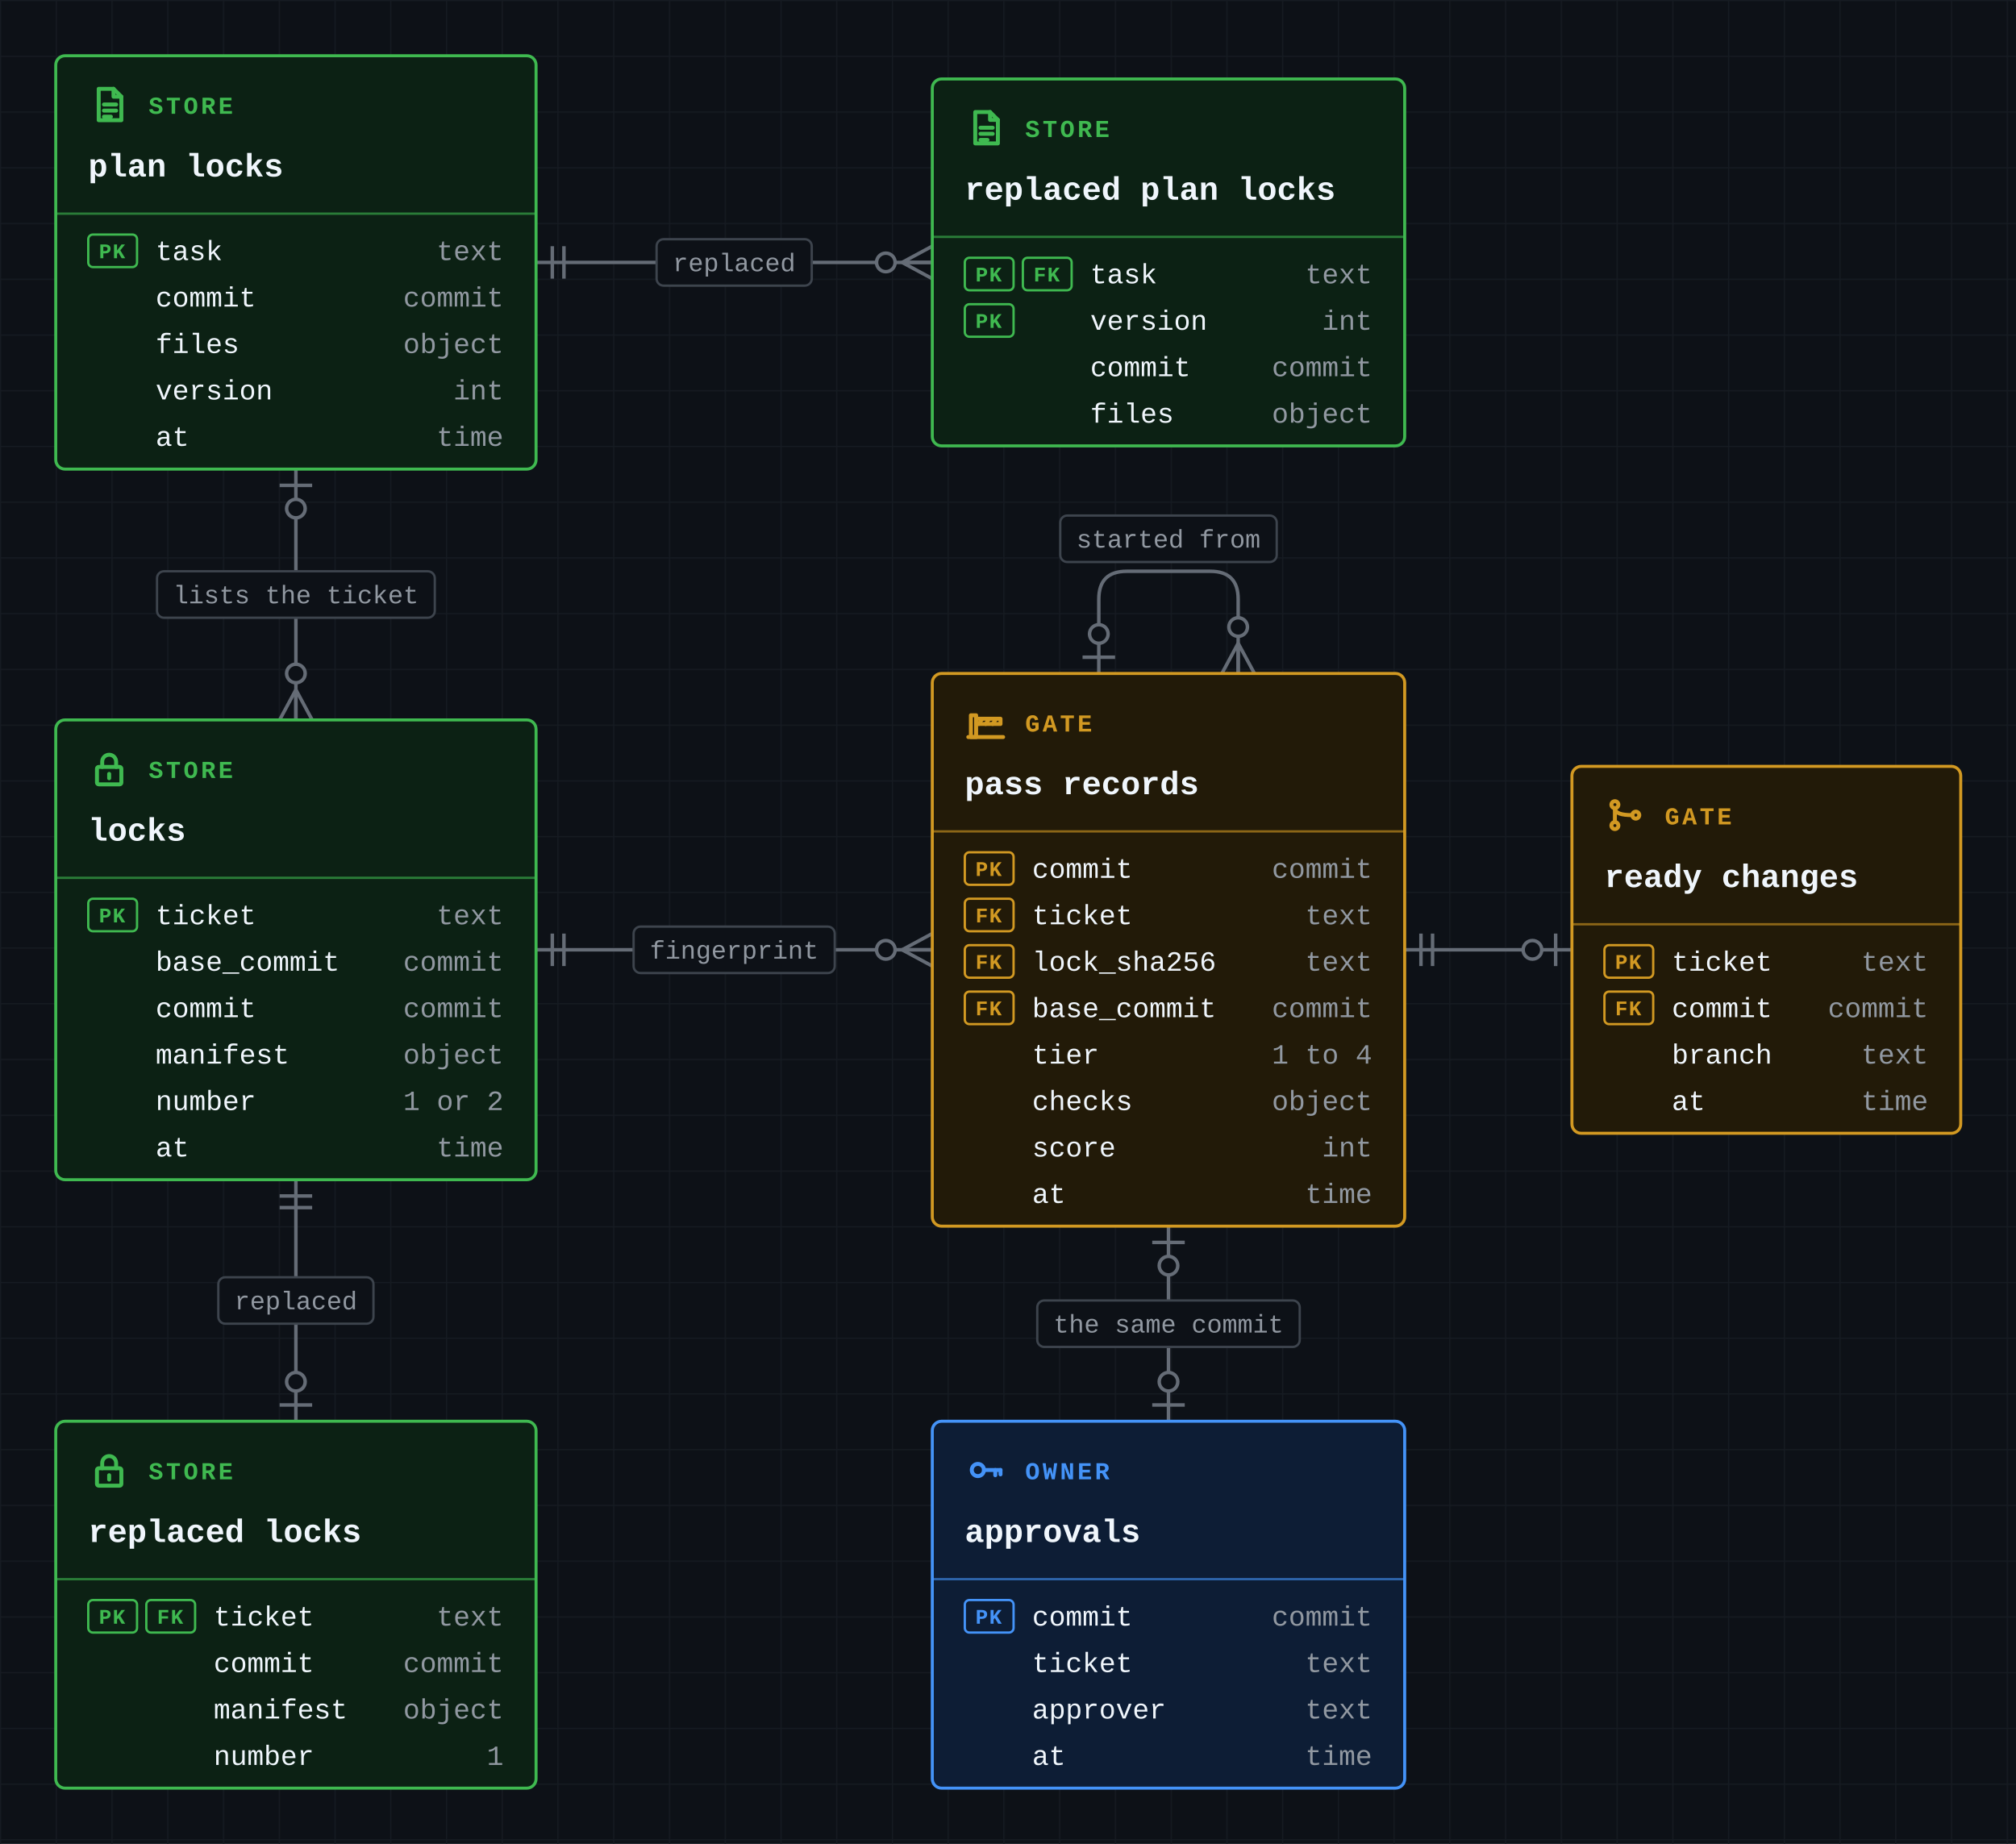
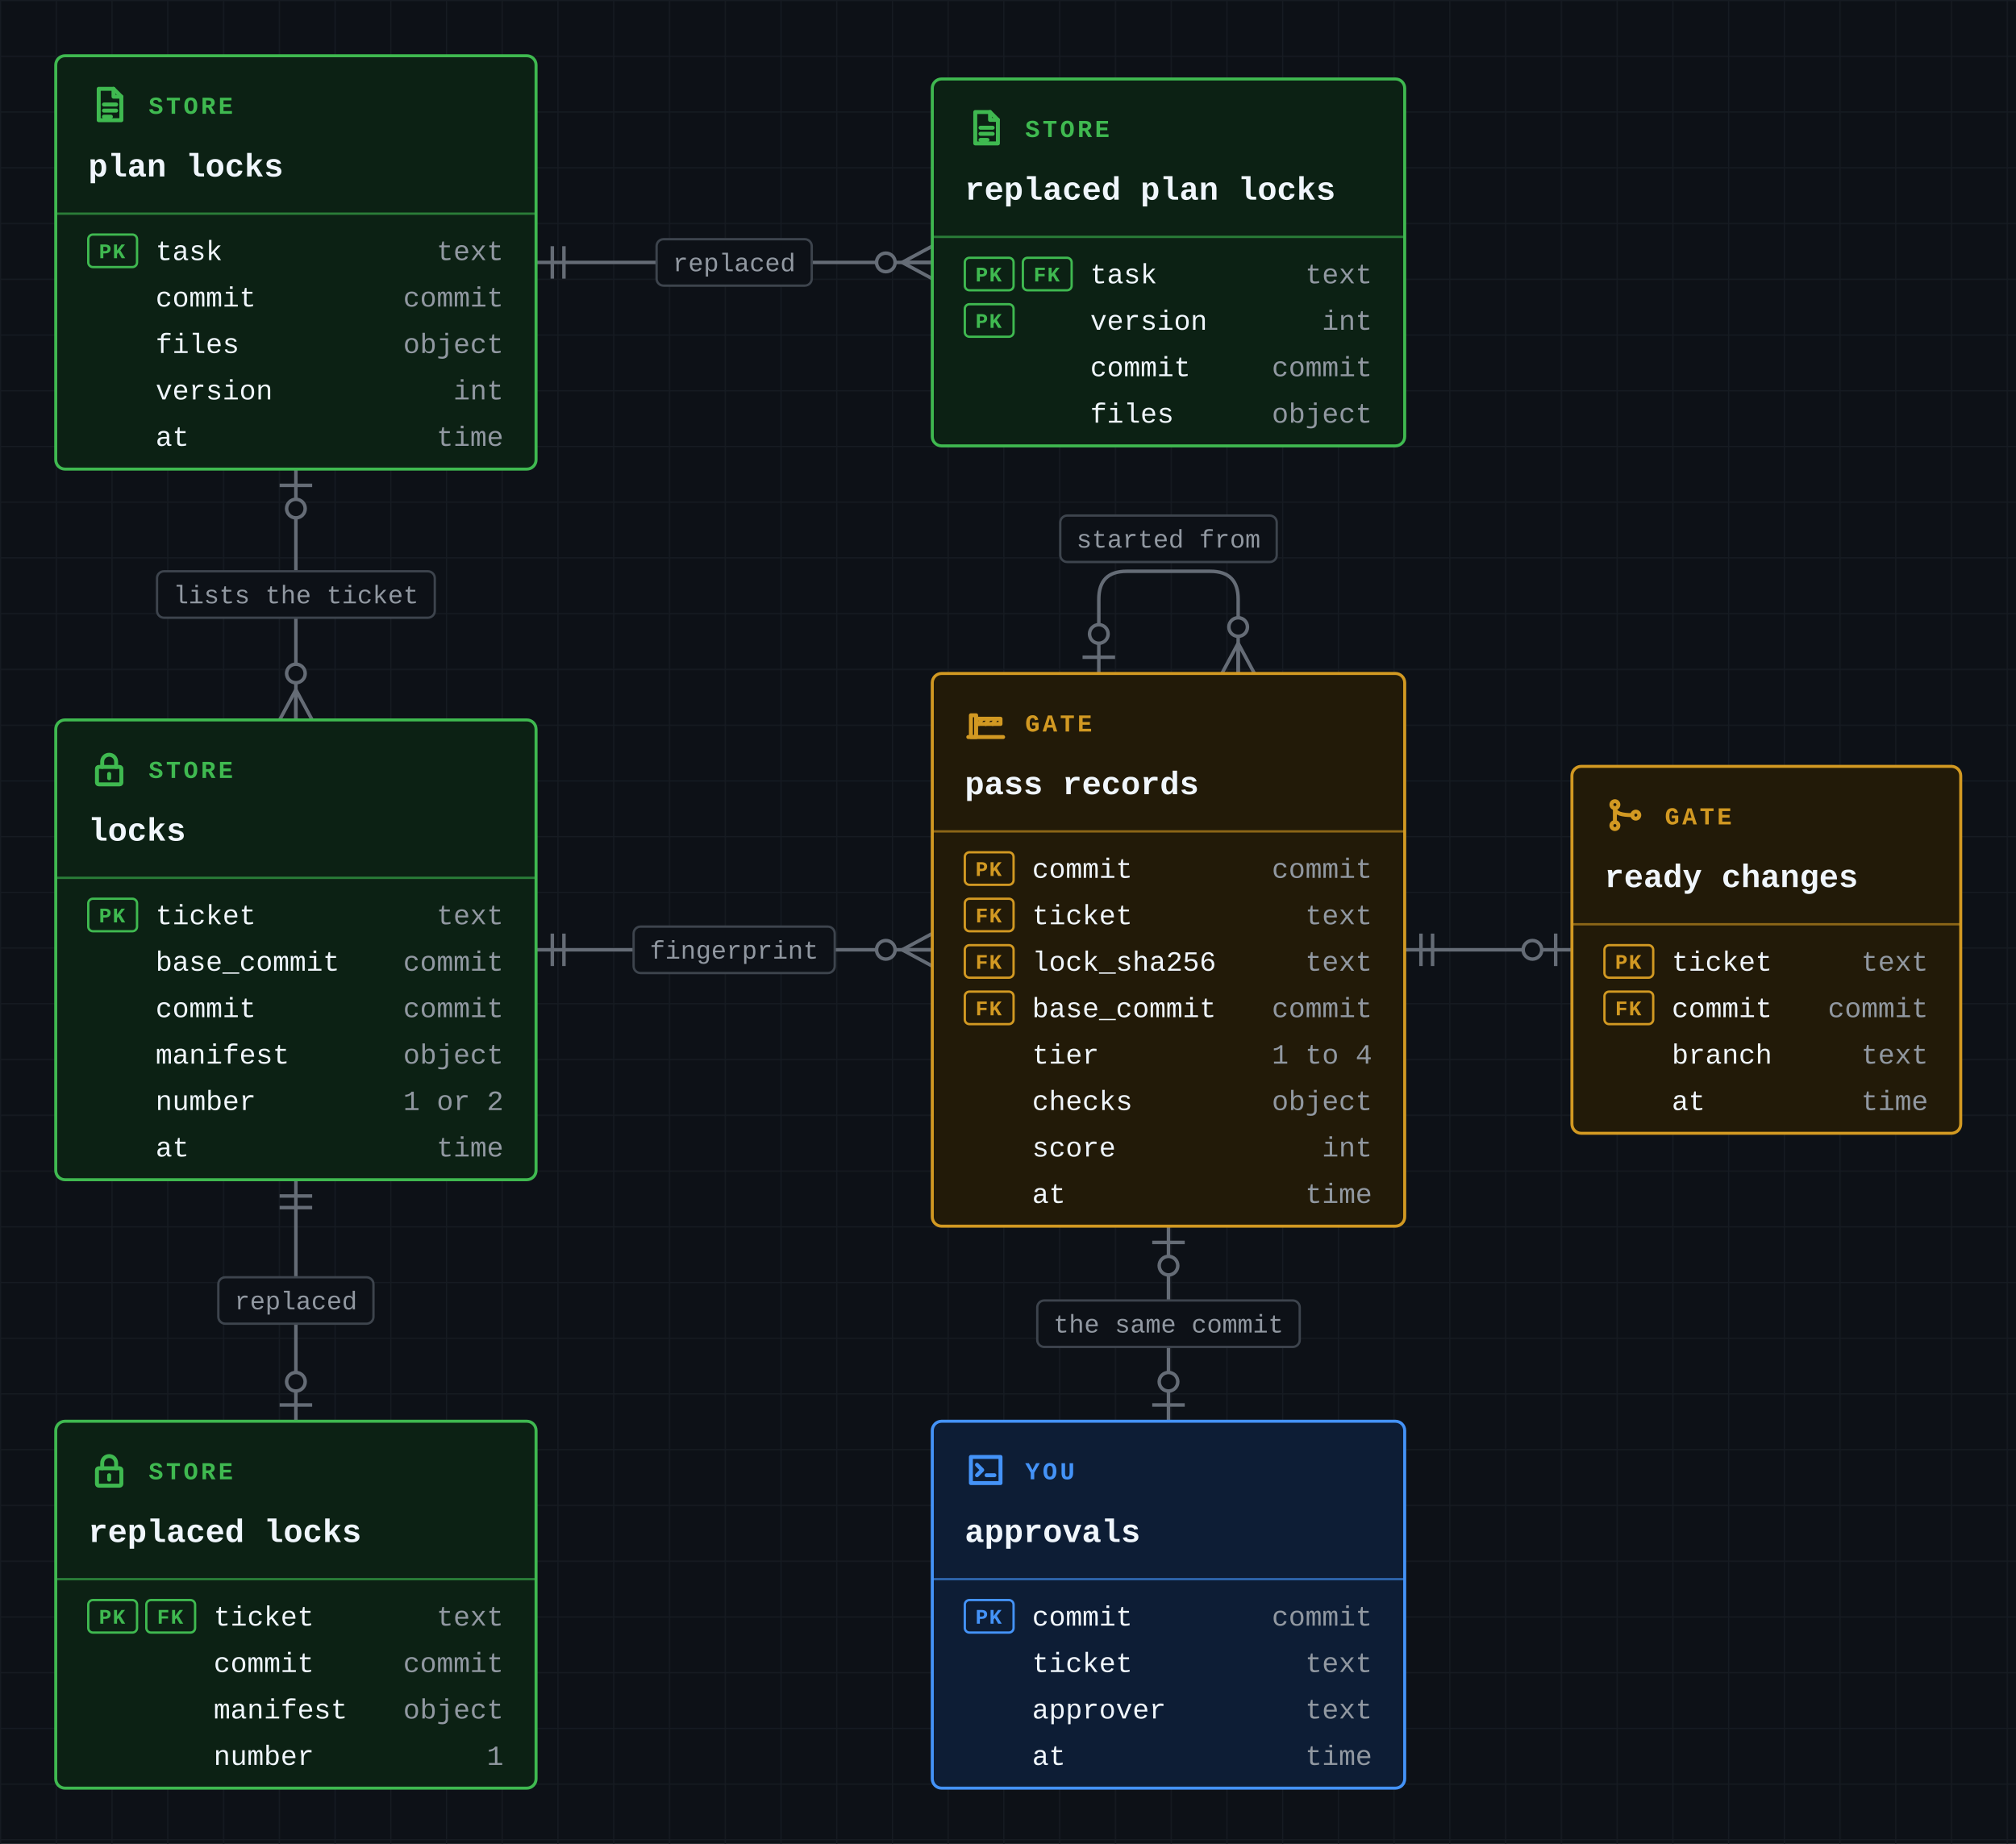
<svg xmlns="http://www.w3.org/2000/svg" viewBox="-24 -24 868 794" width="868" height="794" role="img" aria-labelledby="title desc" font-family="ui-monospace, SFMono-Regular, 'JetBrains Mono', 'Cascadia Mono', Menlo, Consolas, 'Liberation Mono', monospace">
  <defs>
    <marker id="end-triangle" data-end="triangle" viewBox="0 0 16 14" refX="16" refY="7" markerWidth="16" markerHeight="14" markerUnits="userSpaceOnUse" orient="auto-start-reverse">
      <path d="M1,1 L15,7 L1,13 Z" fill="#0d1117" stroke="#656c76" stroke-width="1.4" stroke-linejoin="round" />
    </marker>
    <marker id="end-arrow" data-end="arrow" viewBox="0 0 14 14" refX="14" refY="7" markerWidth="14" markerHeight="14" markerUnits="userSpaceOnUse" orient="auto-start-reverse">
      <path d="M2,2 L13,7 L2,12" fill="none" stroke="#656c76" stroke-width="1.6" stroke-linecap="round" stroke-linejoin="round" />
    </marker>
    <marker id="end-diamond" data-end="diamond" viewBox="0 0 22 12" refX="22" refY="6" markerWidth="22" markerHeight="12" markerUnits="userSpaceOnUse" orient="auto-start-reverse">
      <path d="M1,6 L11,1 L21,6 L11,11 Z" fill="#656c76" stroke="#656c76" stroke-width="1.4" stroke-linejoin="round" />
    </marker>
    <marker id="end-open-diamond" data-end="open diamond" viewBox="0 0 22 12" refX="22" refY="6" markerWidth="22" markerHeight="12" markerUnits="userSpaceOnUse" orient="auto-start-reverse">
      <path d="M1,6 L11,1 L21,6 L11,11 Z" fill="#0d1117" stroke="#656c76" stroke-width="1.4" stroke-linejoin="round" />
    </marker>
    <marker id="end-exactly-one" data-end="exactly one" viewBox="0 0 26 18" refX="26" refY="9" markerWidth="26" markerHeight="18" markerUnits="userSpaceOnUse" orient="auto-start-reverse">
      <path d="M14,2 V16 M19,2 V16" fill="none" stroke="#656c76" stroke-width="1.5" />
    </marker>
    <marker id="end-zero-or-one" data-end="zero or one" viewBox="0 0 26 18" refX="26" refY="9" markerWidth="26" markerHeight="18" markerUnits="userSpaceOnUse" orient="auto-start-reverse">
      <circle cx="9" cy="9" r="4" fill="#0d1117" stroke="#656c76" stroke-width="1.5" />
      <path d="M19,2 V16" fill="none" stroke="#656c76" stroke-width="1.5" />
    </marker>
    <marker id="end-one-or-many" data-end="one or many" viewBox="0 0 26 18" refX="26" refY="9" markerWidth="26" markerHeight="18" markerUnits="userSpaceOnUse" orient="auto-start-reverse">
      <path d="M8,2 V16 M13,9 L26,2 M13,9 L26,16 M13,9 H26" fill="none" stroke="#656c76" stroke-width="1.5" />
    </marker>
    <marker id="end-zero-or-many" data-end="zero or many" viewBox="0 0 26 18" refX="26" refY="9" markerWidth="26" markerHeight="18" markerUnits="userSpaceOnUse" orient="auto-start-reverse">
      <circle cx="6" cy="9" r="4" fill="#0d1117" stroke="#656c76" stroke-width="1.5" />
      <path d="M13,9 L26,2 M13,9 L26,16 M13,9 H26" fill="none" stroke="#656c76" stroke-width="1.5" />
    </marker>
    <pattern id="grid" x="-24" y="-24" width="24" height="24" patternUnits="userSpaceOnUse">
      <path d="M24 0H0V24" fill="none" stroke="#161b22" stroke-width="1" />
    </pattern>
  </defs>
  <rect x="-24" y="-24" width="868" height="794" fill="#0d1117" />
  <rect x="-24" y="-24" width="868" height="794" fill="url(#grid)" />
  <path class="relation" data-from="plans" data-to="oldplans" d="M206.8,89.0 L377.4,89.0" fill="none" stroke="#656c76" stroke-width="1.5" stroke-linejoin="round" marker-start="url(#end-exactly-one)" marker-end="url(#end-zero-or-many)" />
  <path class="relation" data-from="plans" data-to="locks" d="M103.4,178.0 L103.4,286.0" fill="none" stroke="#656c76" stroke-width="1.5" stroke-linejoin="round" marker-start="url(#end-zero-or-one)" marker-end="url(#end-zero-or-many)" />
  <path class="relation" data-from="locks" data-to="oldlocks" d="M103.4,484.0 L103.4,588.0" fill="none" stroke="#656c76" stroke-width="1.5" stroke-linejoin="round" marker-start="url(#end-exactly-one)" marker-end="url(#end-zero-or-one)" />
  <path class="relation" data-from="locks" data-to="passes" d="M206.8,385.0 L377.4,385.0" fill="none" stroke="#656c76" stroke-width="1.5" stroke-linejoin="round" marker-start="url(#end-exactly-one)" marker-end="url(#end-zero-or-many)" />
  <path class="relation" data-from="passes" data-to="passes" d="M449.1,266.0 L449.1,234.0 Q449.1,222.0 461.1,222.0 L497.1,222.0 Q509.1,222.0 509.1,234.0 L509.1,266.0" fill="none" stroke="#656c76" stroke-width="1.5" stroke-linejoin="round" marker-start="url(#end-zero-or-one)" marker-end="url(#end-zero-or-many)" />
  <path class="relation" data-from="passes" data-to="ready" d="M580.8,385.0 L652.8,385.0" fill="none" stroke="#656c76" stroke-width="1.5" stroke-linejoin="round" marker-start="url(#end-exactly-one)" marker-end="url(#end-zero-or-one)" />
  <path class="relation" data-from="passes" data-to="approvals" d="M479.1,504.0 L479.1,588.0" fill="none" stroke="#656c76" stroke-width="1.5" stroke-linejoin="round" marker-start="url(#end-zero-or-one)" marker-end="url(#end-zero-or-one)" />
  <g class="er-box" data-box="plans">
    <rect x="0.0" y="0.0" width="206.8" height="178.0" rx="4" fill="#0c2114" stroke="#3fb950" stroke-width="1.3" />
    <g transform="translate(14.0,12.0) scale(0.75)" fill="none" stroke="#3fb950" stroke-width="2.27" stroke-linecap="round" stroke-linejoin="round">
      <path d="M6 3h8.5L19 7.5V21H6z" />
      <path d="M14.5 3v4.5H19" />
      <path d="M9 12h7M9 15.5h7M9 19h4" />
    </g>
    <text x="40.0" y="25.0" font-size="10.5" font-weight="700" letter-spacing="1.2" fill="#3fb950">STORE</text>
    <text x="14.0" y="52.0" font-size="14" font-weight="700" fill="#f0f6fc">plan locks</text>
    <line x1="0.0" y1="68.0" x2="206.8" y2="68.0" stroke="#3fb950" stroke-width="1" stroke-opacity="0.6" />
    <rect class="tag" x="14.0" y="77.0" width="21" height="14" rx="2" fill="none" stroke="#3fb950" stroke-width="1" />
    <text x="18.6" y="87.2" font-size="9" font-weight="700" letter-spacing="0.5" fill="#3fb950">PK</text>
    <text x="43.0" y="88.0" font-size="12" fill="#f0f6fc">task</text>
    <text x="164.0" y="88.0" font-size="12" fill="#9198a1">text</text>
    <text x="43.0" y="108.0" font-size="12" fill="#f0f6fc">commit</text>
    <text x="149.6" y="108.0" font-size="12" fill="#9198a1">commit</text>
    <text x="43.0" y="128.0" font-size="12" fill="#f0f6fc">files</text>
    <text x="149.6" y="128.0" font-size="12" fill="#9198a1">object</text>
    <text x="43.0" y="148.0" font-size="12" fill="#f0f6fc">version</text>
    <text x="171.2" y="148.0" font-size="12" fill="#9198a1">int</text>
    <text x="43.0" y="168.0" font-size="12" fill="#f0f6fc">at</text>
    <text x="164.0" y="168.0" font-size="12" fill="#9198a1">time</text>
  </g>
  <g class="er-box" data-box="oldplans">
    <rect x="377.4" y="10.0" width="203.4" height="158.0" rx="4" fill="#0c2114" stroke="#3fb950" stroke-width="1.3" />
    <g transform="translate(391.4,22.0) scale(0.75)" fill="none" stroke="#3fb950" stroke-width="2.27" stroke-linecap="round" stroke-linejoin="round">
      <path d="M6 3h8.5L19 7.5V21H6z" />
      <path d="M14.5 3v4.5H19" />
      <path d="M9 12h7M9 15.5h7M9 19h4" />
    </g>
    <text x="417.4" y="35.0" font-size="10.5" font-weight="700" letter-spacing="1.2" fill="#3fb950">STORE</text>
    <text x="391.4" y="62.0" font-size="14" font-weight="700" fill="#f0f6fc">replaced plan locks</text>
    <line x1="377.4" y1="78.0" x2="580.8" y2="78.0" stroke="#3fb950" stroke-width="1" stroke-opacity="0.6" />
    <rect class="tag" x="391.4" y="87.0" width="21" height="14" rx="2" fill="none" stroke="#3fb950" stroke-width="1" />
    <text x="396.0" y="97.2" font-size="9" font-weight="700" letter-spacing="0.5" fill="#3fb950">PK</text>
    <rect class="tag" x="416.4" y="87.0" width="21" height="14" rx="2" fill="none" stroke="#3fb950" stroke-width="1" />
    <text x="421.0" y="97.2" font-size="9" font-weight="700" letter-spacing="0.5" fill="#3fb950">FK</text>
    <text x="445.4" y="98.0" font-size="12" fill="#f0f6fc">task</text>
    <text x="538.0" y="98.0" font-size="12" fill="#9198a1">text</text>
    <rect class="tag" x="391.4" y="107.0" width="21" height="14" rx="2" fill="none" stroke="#3fb950" stroke-width="1" />
    <text x="396.0" y="117.2" font-size="9" font-weight="700" letter-spacing="0.5" fill="#3fb950">PK</text>
    <text x="445.4" y="118.0" font-size="12" fill="#f0f6fc">version</text>
    <text x="545.2" y="118.0" font-size="12" fill="#9198a1">int</text>
    <text x="445.4" y="138.0" font-size="12" fill="#f0f6fc">commit</text>
    <text x="523.6" y="138.0" font-size="12" fill="#9198a1">commit</text>
    <text x="445.4" y="158.0" font-size="12" fill="#f0f6fc">files</text>
    <text x="523.6" y="158.0" font-size="12" fill="#9198a1">object</text>
  </g>
  <g class="er-box" data-box="locks">
    <rect x="0.0" y="286.0" width="206.8" height="198.0" rx="4" fill="#0c2114" stroke="#3fb950" stroke-width="1.3" />
    <g transform="translate(14.0,298.0) scale(0.75)" fill="none" stroke="#3fb950" stroke-width="2.27" stroke-linecap="round" stroke-linejoin="round">
      <path d="M6 11h12a1 1 0 0 1 1 1v8a1 1 0 0 1-1 1H6a1 1 0 0 1-1-1v-8a1 1 0 0 1 1-1z" />
      <path d="M8 11V8a4 4 0 0 1 8 0v3" />
      <path d="M12 15v2.5" />
    </g>
    <text x="40.0" y="311.0" font-size="10.5" font-weight="700" letter-spacing="1.2" fill="#3fb950">STORE</text>
    <text x="14.0" y="338.0" font-size="14" font-weight="700" fill="#f0f6fc">locks</text>
    <line x1="0.0" y1="354.0" x2="206.8" y2="354.0" stroke="#3fb950" stroke-width="1" stroke-opacity="0.6" />
    <rect class="tag" x="14.0" y="363.0" width="21" height="14" rx="2" fill="none" stroke="#3fb950" stroke-width="1" />
    <text x="18.6" y="373.2" font-size="9" font-weight="700" letter-spacing="0.5" fill="#3fb950">PK</text>
    <text x="43.0" y="374.0" font-size="12" fill="#f0f6fc">ticket</text>
    <text x="164.0" y="374.0" font-size="12" fill="#9198a1">text</text>
    <text x="43.0" y="394.0" font-size="12" fill="#f0f6fc">base_commit</text>
    <text x="149.6" y="394.0" font-size="12" fill="#9198a1">commit</text>
    <text x="43.0" y="414.0" font-size="12" fill="#f0f6fc">commit</text>
    <text x="149.6" y="414.0" font-size="12" fill="#9198a1">commit</text>
    <text x="43.0" y="434.0" font-size="12" fill="#f0f6fc">manifest</text>
    <text x="149.6" y="434.0" font-size="12" fill="#9198a1">object</text>
    <text x="43.0" y="454.0" font-size="12" fill="#f0f6fc">number</text>
    <text x="149.6" y="454.0" font-size="12" fill="#9198a1">1 or 2</text>
    <text x="43.0" y="474.0" font-size="12" fill="#f0f6fc">at</text>
    <text x="164.0" y="474.0" font-size="12" fill="#9198a1">time</text>
  </g>
  <g class="er-box" data-box="passes">
    <rect x="377.4" y="266.0" width="203.4" height="238.0" rx="4" fill="#221a08" stroke="#d29922" stroke-width="1.3" />
    <g transform="translate(391.4,278.0) scale(0.75)" fill="none" stroke="#d29922" stroke-width="2.27" stroke-linecap="round" stroke-linejoin="round">
      <path d="M3.5 8h3v12.5h-3z" />
      <path d="M6.5 10h14v3h-14z" />
      <path d="M10 10l-2 3M14 10l-2 3M18 10l-2 3" />
      <path d="M2 20.5h20" />
    </g>
    <text x="417.4" y="291.0" font-size="10.5" font-weight="700" letter-spacing="1.2" fill="#d29922">GATE</text>
    <text x="391.4" y="318.0" font-size="14" font-weight="700" fill="#f0f6fc">pass records</text>
    <line x1="377.4" y1="334.0" x2="580.8" y2="334.0" stroke="#d29922" stroke-width="1" stroke-opacity="0.6" />
    <rect class="tag" x="391.4" y="343.0" width="21" height="14" rx="2" fill="none" stroke="#d29922" stroke-width="1" />
    <text x="396.0" y="353.2" font-size="9" font-weight="700" letter-spacing="0.5" fill="#d29922">PK</text>
    <text x="420.4" y="354.0" font-size="12" fill="#f0f6fc">commit</text>
    <text x="523.6" y="354.0" font-size="12" fill="#9198a1">commit</text>
    <rect class="tag" x="391.4" y="363.0" width="21" height="14" rx="2" fill="none" stroke="#d29922" stroke-width="1" />
    <text x="396.0" y="373.2" font-size="9" font-weight="700" letter-spacing="0.5" fill="#d29922">FK</text>
    <text x="420.4" y="374.0" font-size="12" fill="#f0f6fc">ticket</text>
    <text x="538.0" y="374.0" font-size="12" fill="#9198a1">text</text>
    <rect class="tag" x="391.4" y="383.0" width="21" height="14" rx="2" fill="none" stroke="#d29922" stroke-width="1" />
    <text x="396.0" y="393.2" font-size="9" font-weight="700" letter-spacing="0.5" fill="#d29922">FK</text>
    <text x="420.4" y="394.0" font-size="12" fill="#f0f6fc">lock_sha256</text>
    <text x="538.0" y="394.0" font-size="12" fill="#9198a1">text</text>
    <rect class="tag" x="391.4" y="403.0" width="21" height="14" rx="2" fill="none" stroke="#d29922" stroke-width="1" />
    <text x="396.0" y="413.2" font-size="9" font-weight="700" letter-spacing="0.5" fill="#d29922">FK</text>
    <text x="420.4" y="414.0" font-size="12" fill="#f0f6fc">base_commit</text>
    <text x="523.6" y="414.0" font-size="12" fill="#9198a1">commit</text>
    <text x="420.4" y="434.0" font-size="12" fill="#f0f6fc">tier</text>
    <text x="523.6" y="434.0" font-size="12" fill="#9198a1">1 to 4</text>
    <text x="420.4" y="454.0" font-size="12" fill="#f0f6fc">checks</text>
    <text x="523.6" y="454.0" font-size="12" fill="#9198a1">object</text>
    <text x="420.4" y="474.0" font-size="12" fill="#f0f6fc">score</text>
    <text x="545.2" y="474.0" font-size="12" fill="#9198a1">int</text>
    <text x="420.4" y="494.0" font-size="12" fill="#f0f6fc">at</text>
    <text x="538.0" y="494.0" font-size="12" fill="#9198a1">time</text>
  </g>
  <g class="er-box" data-box="ready">
    <rect x="652.8" y="306.0" width="167.4" height="158.0" rx="4" fill="#221a08" stroke="#d29922" stroke-width="1.3" />
    <g transform="translate(666.8,318.0) scale(0.75)" fill="none" stroke="#d29922" stroke-width="2.27" stroke-linecap="round" stroke-linejoin="round">
      <path d="M6 4a2 2 0 1 0 0 4a2 2 0 1 0 0-4z" />
      <path d="M6 16a2 2 0 1 0 0 4a2 2 0 1 0 0-4z" />
      <path d="M18 10a2 2 0 1 0 0 4a2 2 0 1 0 0-4z" />
      <path d="M6 8v8" />
      <path d="M6 8c0 3 4 4 10 4" />
    </g>
    <text x="692.8" y="331.0" font-size="10.5" font-weight="700" letter-spacing="1.2" fill="#d29922">GATE</text>
    <text x="666.8" y="358.0" font-size="14" font-weight="700" fill="#f0f6fc">ready changes</text>
    <line x1="652.8" y1="374.0" x2="820.2" y2="374.0" stroke="#d29922" stroke-width="1" stroke-opacity="0.6" />
    <rect class="tag" x="666.8" y="383.0" width="21" height="14" rx="2" fill="none" stroke="#d29922" stroke-width="1" />
    <text x="671.4" y="393.2" font-size="9" font-weight="700" letter-spacing="0.5" fill="#d29922">PK</text>
    <text x="695.8" y="394.0" font-size="12" fill="#f0f6fc">ticket</text>
    <text x="777.4" y="394.0" font-size="12" fill="#9198a1">text</text>
    <rect class="tag" x="666.8" y="403.0" width="21" height="14" rx="2" fill="none" stroke="#d29922" stroke-width="1" />
    <text x="671.4" y="413.2" font-size="9" font-weight="700" letter-spacing="0.5" fill="#d29922">FK</text>
    <text x="695.8" y="414.0" font-size="12" fill="#f0f6fc">commit</text>
    <text x="763.0" y="414.0" font-size="12" fill="#9198a1">commit</text>
    <text x="695.8" y="434.0" font-size="12" fill="#f0f6fc">branch</text>
    <text x="777.4" y="434.0" font-size="12" fill="#9198a1">text</text>
    <text x="695.8" y="454.0" font-size="12" fill="#f0f6fc">at</text>
    <text x="777.4" y="454.0" font-size="12" fill="#9198a1">time</text>
  </g>
  <g class="er-box" data-box="oldlocks">
    <rect x="0.0" y="588.0" width="206.8" height="158.0" rx="4" fill="#0c2114" stroke="#3fb950" stroke-width="1.3" />
    <g transform="translate(14.0,600.0) scale(0.75)" fill="none" stroke="#3fb950" stroke-width="2.27" stroke-linecap="round" stroke-linejoin="round">
      <path d="M6 11h12a1 1 0 0 1 1 1v8a1 1 0 0 1-1 1H6a1 1 0 0 1-1-1v-8a1 1 0 0 1 1-1z" />
      <path d="M8 11V8a4 4 0 0 1 8 0v3" />
      <path d="M12 15v2.5" />
    </g>
    <text x="40.0" y="613.0" font-size="10.5" font-weight="700" letter-spacing="1.2" fill="#3fb950">STORE</text>
    <text x="14.0" y="640.0" font-size="14" font-weight="700" fill="#f0f6fc">replaced locks</text>
    <line x1="0.0" y1="656.0" x2="206.8" y2="656.0" stroke="#3fb950" stroke-width="1" stroke-opacity="0.6" />
    <rect class="tag" x="14.0" y="665.0" width="21" height="14" rx="2" fill="none" stroke="#3fb950" stroke-width="1" />
    <text x="18.6" y="675.2" font-size="9" font-weight="700" letter-spacing="0.5" fill="#3fb950">PK</text>
    <rect class="tag" x="39.0" y="665.0" width="21" height="14" rx="2" fill="none" stroke="#3fb950" stroke-width="1" />
    <text x="43.6" y="675.2" font-size="9" font-weight="700" letter-spacing="0.5" fill="#3fb950">FK</text>
    <text x="68.0" y="676.0" font-size="12" fill="#f0f6fc">ticket</text>
    <text x="164.0" y="676.0" font-size="12" fill="#9198a1">text</text>
    <text x="68.0" y="696.0" font-size="12" fill="#f0f6fc">commit</text>
    <text x="149.6" y="696.0" font-size="12" fill="#9198a1">commit</text>
    <text x="68.0" y="716.0" font-size="12" fill="#f0f6fc">manifest</text>
    <text x="149.6" y="716.0" font-size="12" fill="#9198a1">object</text>
    <text x="68.0" y="736.0" font-size="12" fill="#f0f6fc">number</text>
    <text x="185.6" y="736.0" font-size="12" fill="#9198a1">1</text>
  </g>
  <g class="er-box" data-box="approvals">
    <rect x="377.4" y="588.0" width="203.4" height="158.0" rx="4" fill="#0d1d35" stroke="#4493f8" stroke-width="1.3" />
    <g transform="translate(391.4,600.0) scale(0.75)" fill="none" stroke="#4493f8" stroke-width="2.27" stroke-linecap="round" stroke-linejoin="round">
-       <path d="M7.5 8.5a3.5 3.5 0 1 0 0 7a3.5 3.5 0 1 0 0-7z" />
-       <path d="M11 12h9.5" />
-       <path d="M17.5 12v3M20.5 12v2.5" />
-     </g>
-     <text x="417.4" y="613.0" font-size="10.5" font-weight="700" letter-spacing="1.2" fill="#4493f8">OWNER</text>
+       <path d="M3.5 4.5h17v15h-17z" />
+       <path d="M7 9l3 3l-3 3" />
+       <path d="M12.5 15H17" />
+     </g>
+     <text x="417.4" y="613.0" font-size="10.5" font-weight="700" letter-spacing="1.2" fill="#4493f8">YOU</text>
    <text x="391.4" y="640.0" font-size="14" font-weight="700" fill="#f0f6fc">approvals</text>
    <line x1="377.4" y1="656.0" x2="580.8" y2="656.0" stroke="#4493f8" stroke-width="1" stroke-opacity="0.6" />
    <rect class="tag" x="391.4" y="665.0" width="21" height="14" rx="2" fill="none" stroke="#4493f8" stroke-width="1" />
    <text x="396.0" y="675.2" font-size="9" font-weight="700" letter-spacing="0.5" fill="#4493f8">PK</text>
    <text x="420.4" y="676.0" font-size="12" fill="#f0f6fc">commit</text>
    <text x="523.6" y="676.0" font-size="12" fill="#9198a1">commit</text>
    <text x="420.4" y="696.0" font-size="12" fill="#f0f6fc">ticket</text>
    <text x="538.0" y="696.0" font-size="12" fill="#9198a1">text</text>
    <text x="420.4" y="716.0" font-size="12" fill="#f0f6fc">approver</text>
    <text x="538.0" y="716.0" font-size="12" fill="#9198a1">text</text>
    <text x="420.4" y="736.0" font-size="12" fill="#f0f6fc">at</text>
    <text x="538.0" y="736.0" font-size="12" fill="#9198a1">time</text>
  </g>
  <rect class="label" x="258.7" y="79.0" width="66.8" height="20" rx="3" fill="#0d1117" stroke="#3d444d" stroke-width="1" />
  <text x="292.1" y="92.8" text-anchor="middle" font-size="11" fill="#9198a1">replaced</text>
  <rect class="label" x="43.6" y="222.0" width="119.6" height="20" rx="3" fill="#0d1117" stroke="#3d444d" stroke-width="1" />
  <text x="103.4" y="235.8" text-anchor="middle" font-size="11" fill="#9198a1">lists the ticket</text>
  <rect class="label" x="70.0" y="526.0" width="66.8" height="20" rx="3" fill="#0d1117" stroke="#3d444d" stroke-width="1" />
  <text x="103.4" y="539.8" text-anchor="middle" font-size="11" fill="#9198a1">replaced</text>
  <rect class="label" x="248.8" y="375.0" width="86.6" height="20" rx="3" fill="#0d1117" stroke="#3d444d" stroke-width="1" />
  <text x="292.1" y="388.8" text-anchor="middle" font-size="11" fill="#9198a1">fingerprint</text>
  <rect class="label" x="432.5" y="198.0" width="93.2" height="20" rx="3" fill="#0d1117" stroke="#3d444d" stroke-width="1" />
  <text x="479.1" y="211.8" text-anchor="middle" font-size="11" fill="#9198a1">started from</text>
  <rect class="label" x="422.6" y="536.0" width="113.0" height="20" rx="3" fill="#0d1117" stroke="#3d444d" stroke-width="1" />
  <text x="479.1" y="549.8" text-anchor="middle" font-size="11" fill="#9198a1">the same commit</text>
</svg>
